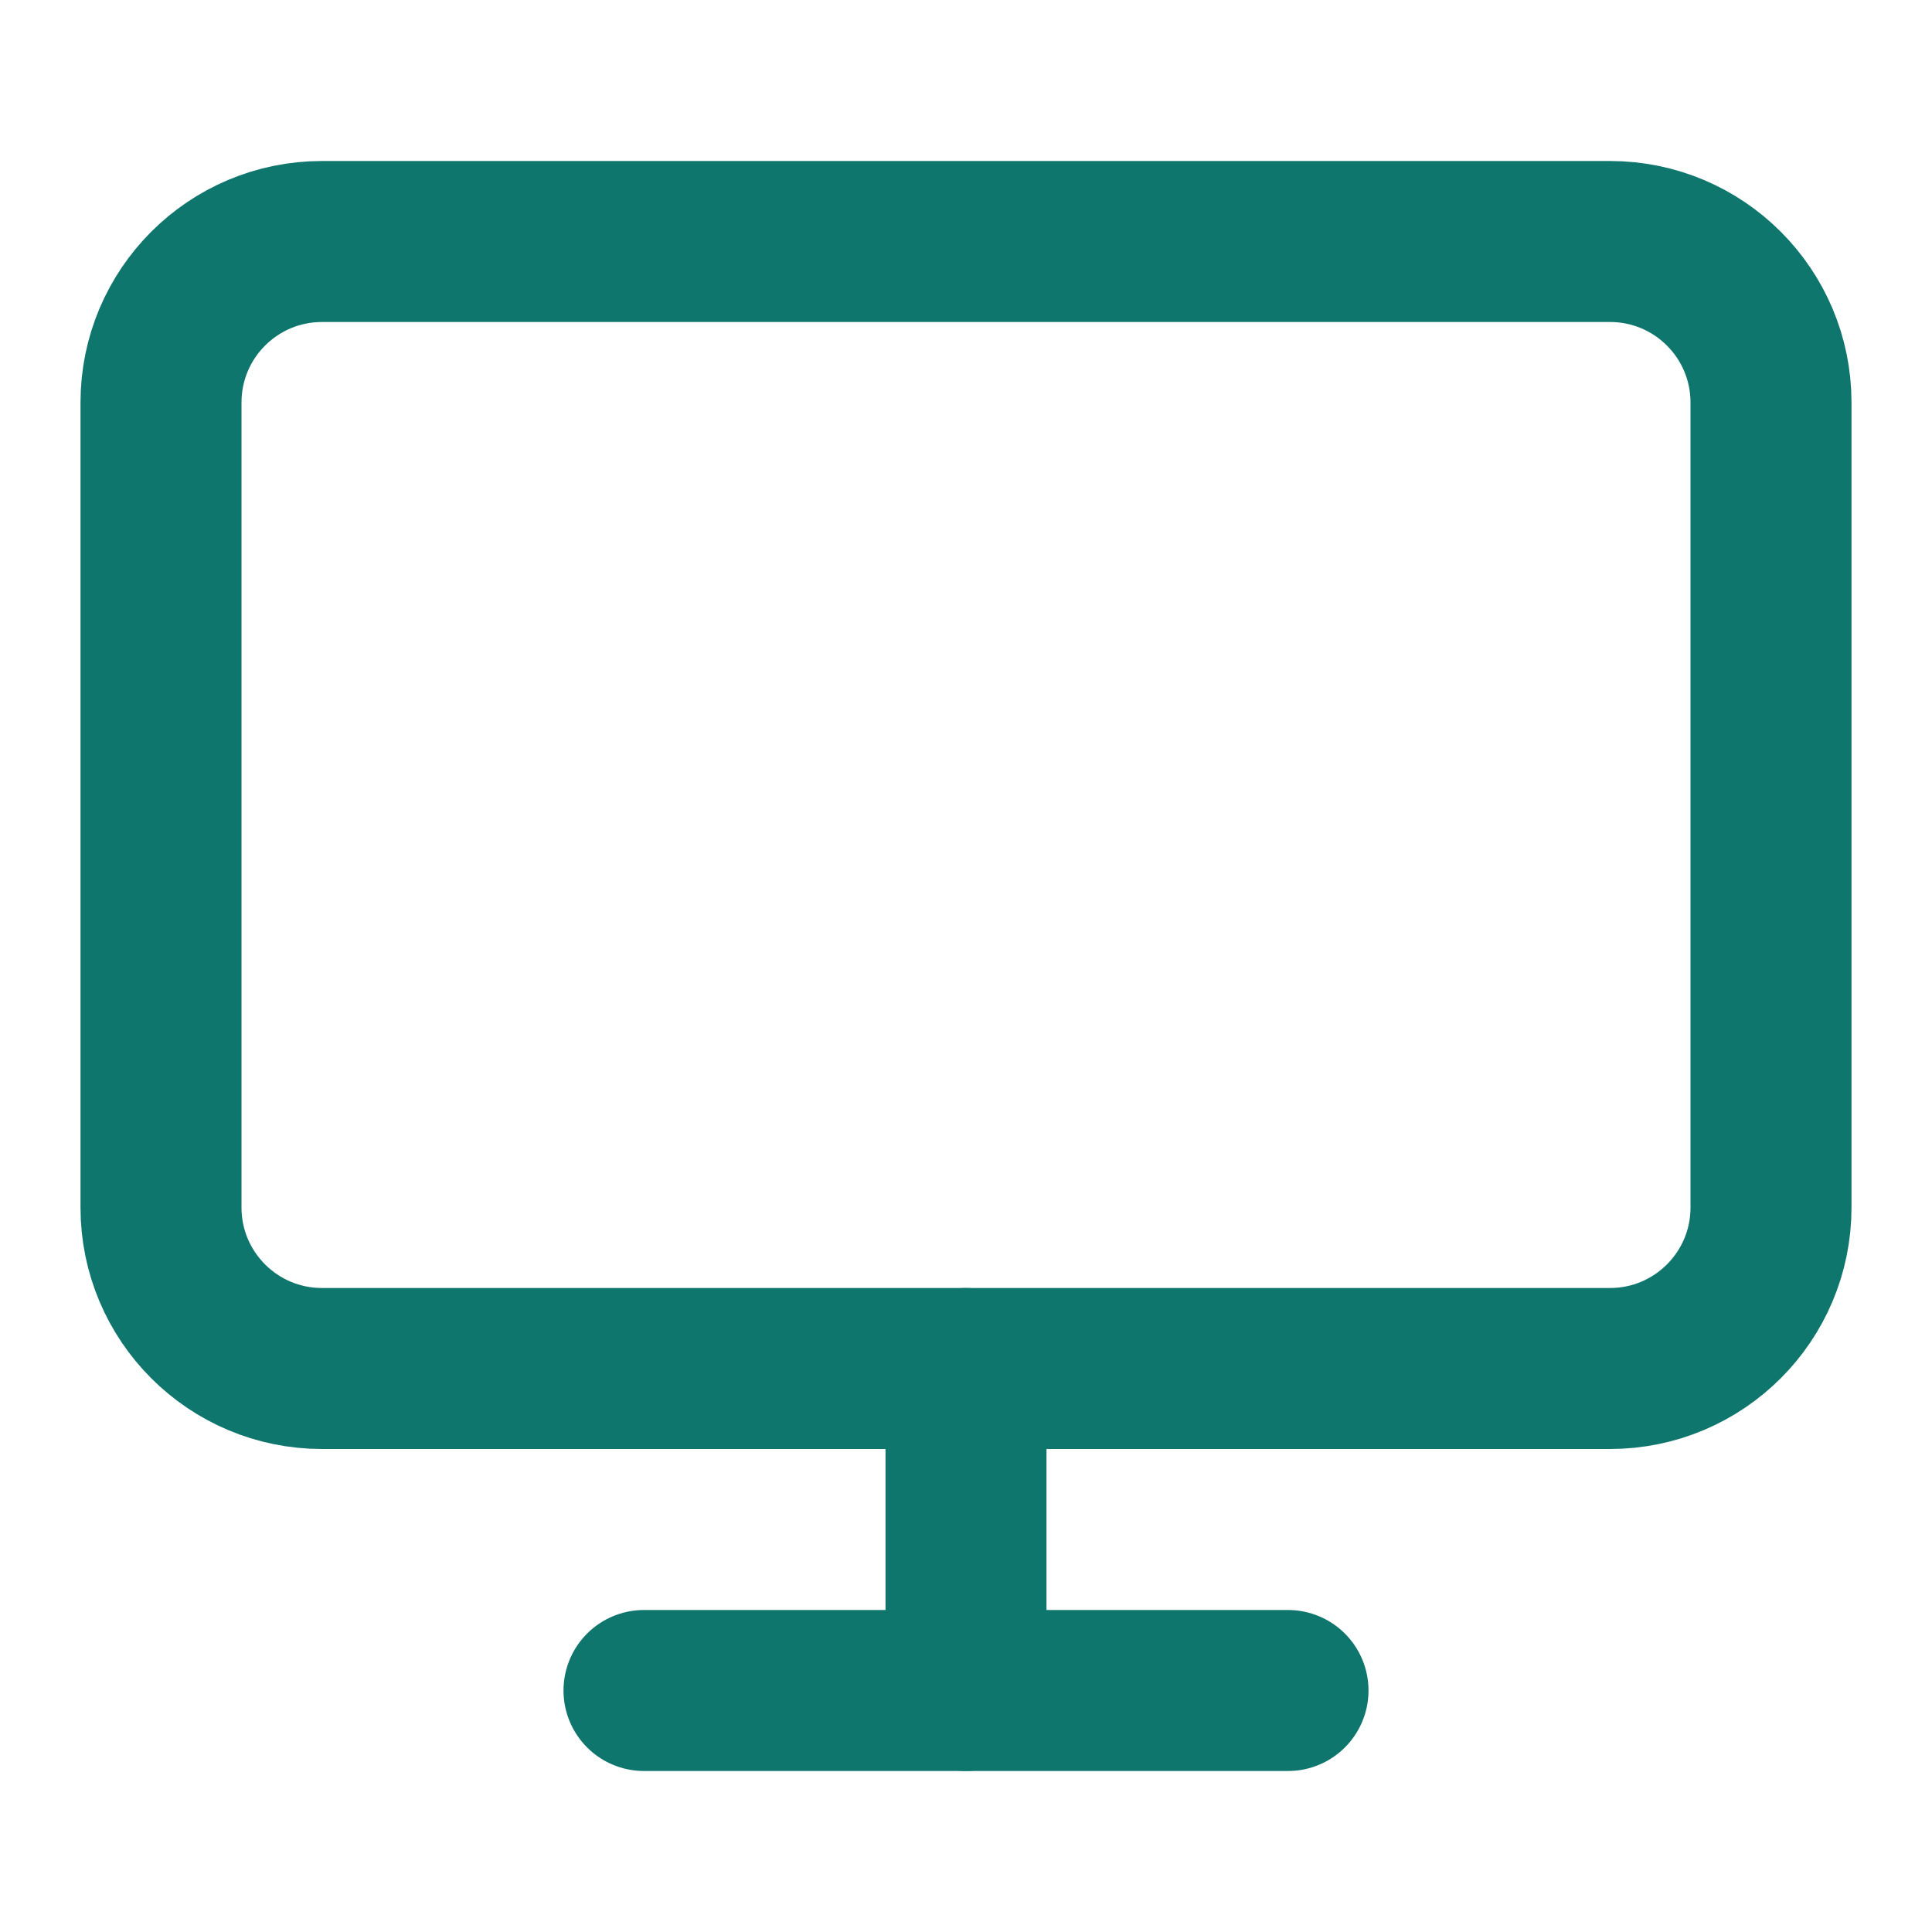
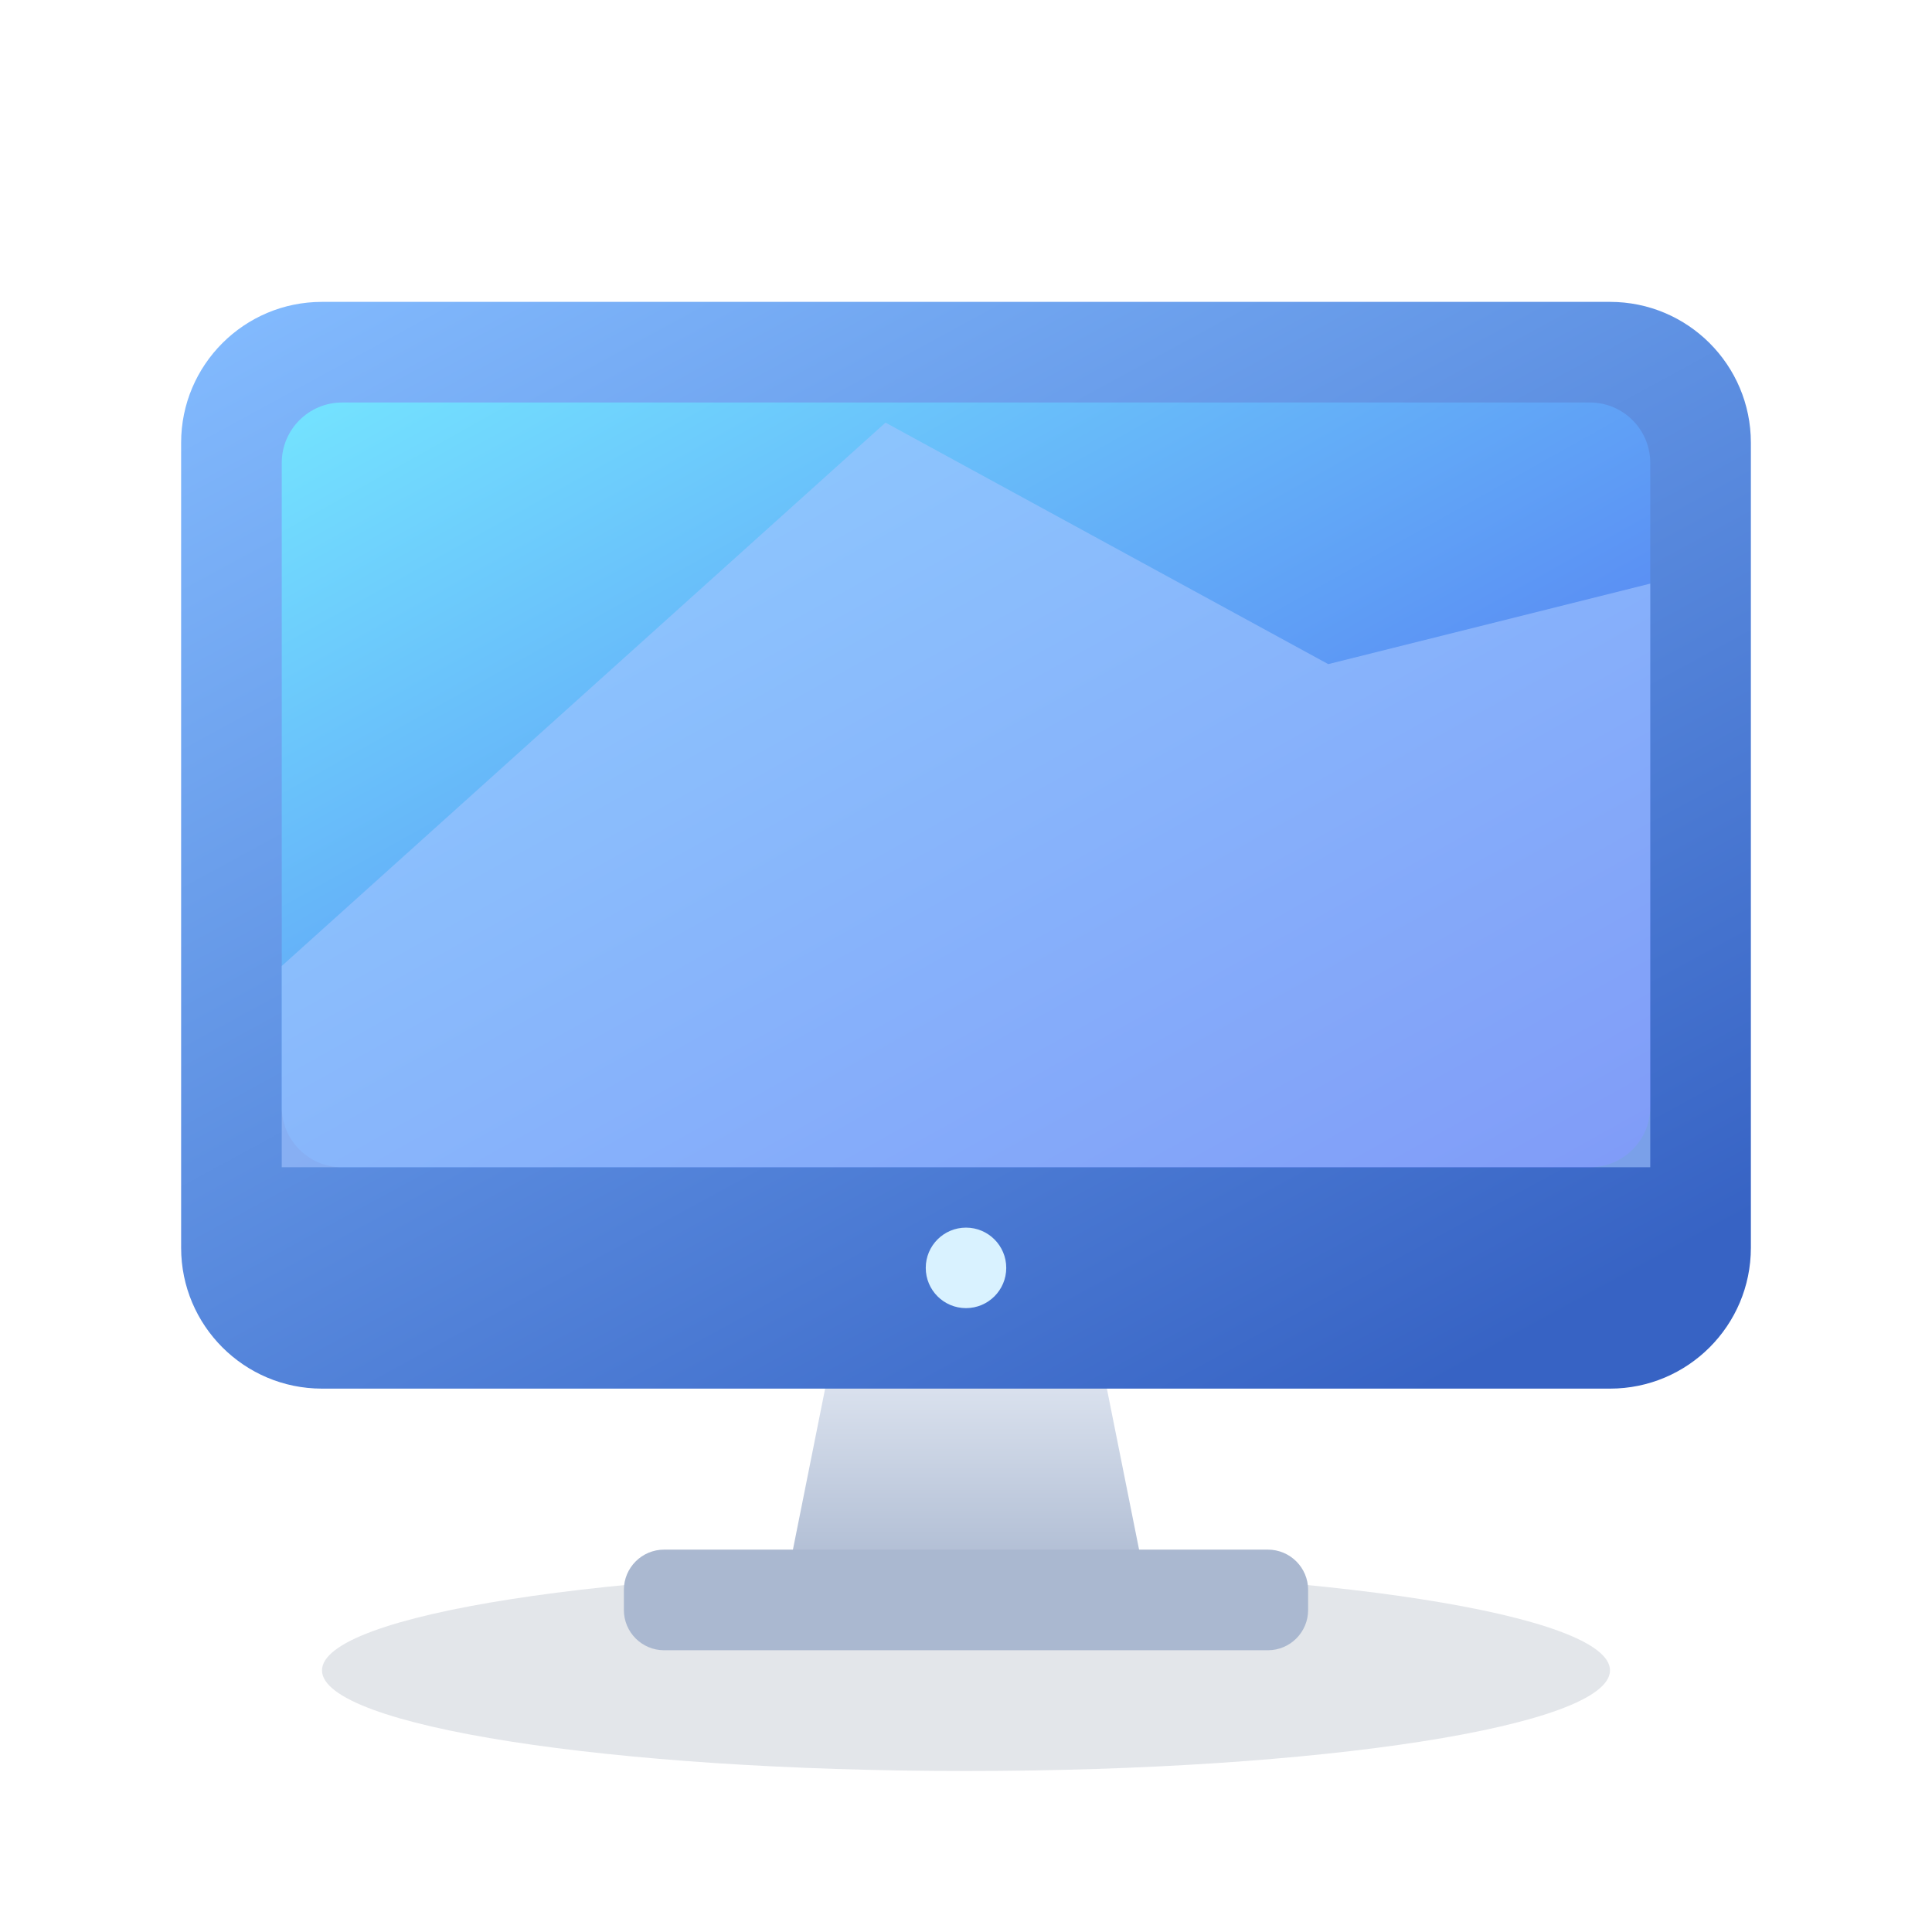
- <svg xmlns="http://www.w3.org/2000/svg" width="24" height="24" viewBox="0 0 24 24" fill="none" stroke="#0f766e" stroke-width="2" stroke-linecap="round" stroke-linejoin="round">
-   <rect width="20" height="14" x="2" y="3" rx="2" />
-   <line x1="8" x2="16" y1="21" y2="21" />
-   <line x1="12" x2="12" y1="17" y2="21" />
+ <svg xmlns="http://www.w3.org/2000/svg" viewBox="0 0 96 96">
+   <defs>
+     <linearGradient id="paint" x2=".8" y2="1">
+       <stop stop-color="#84BCFF" />
+       <stop offset="1" stop-color="#3763C4" />
+     </linearGradient>
+     <linearGradient id="metal" x2="0" y2="1">
+       <stop stop-color="#F1F5FC" />
+       <stop offset="1" stop-color="#AAB8D0" />
+     </linearGradient>
+     <linearGradient id="screen" x2="1" y2="1">
+       <stop stop-color="#74E4FF" />
+       <stop offset="1" stop-color="#4B5DED" />
+     </linearGradient>
+   </defs>
+   <ellipse cx="48" cy="83" rx="32" ry="5" fill="#14294D" opacity=".12" />
+   <path d="M42 64h12l3 15H39z" fill="url(#metal)" />
+   <rect x="31" y="77" width="34" height="5" rx="2" fill="#AAB8D0" />
+   <rect x="9" y="15" width="78" height="54" rx="7" fill="url(#paint)" />
+   <rect x="14" y="20" width="68" height="38" rx="3" fill="url(#screen)" />
+   <path d="M14 48l30-27 22 12 16-4v29H14z" fill="#A3C5FF" opacity=".6" />
+   <circle cx="48" cy="63" r="2" fill="#D9F2FF" />
</svg>
